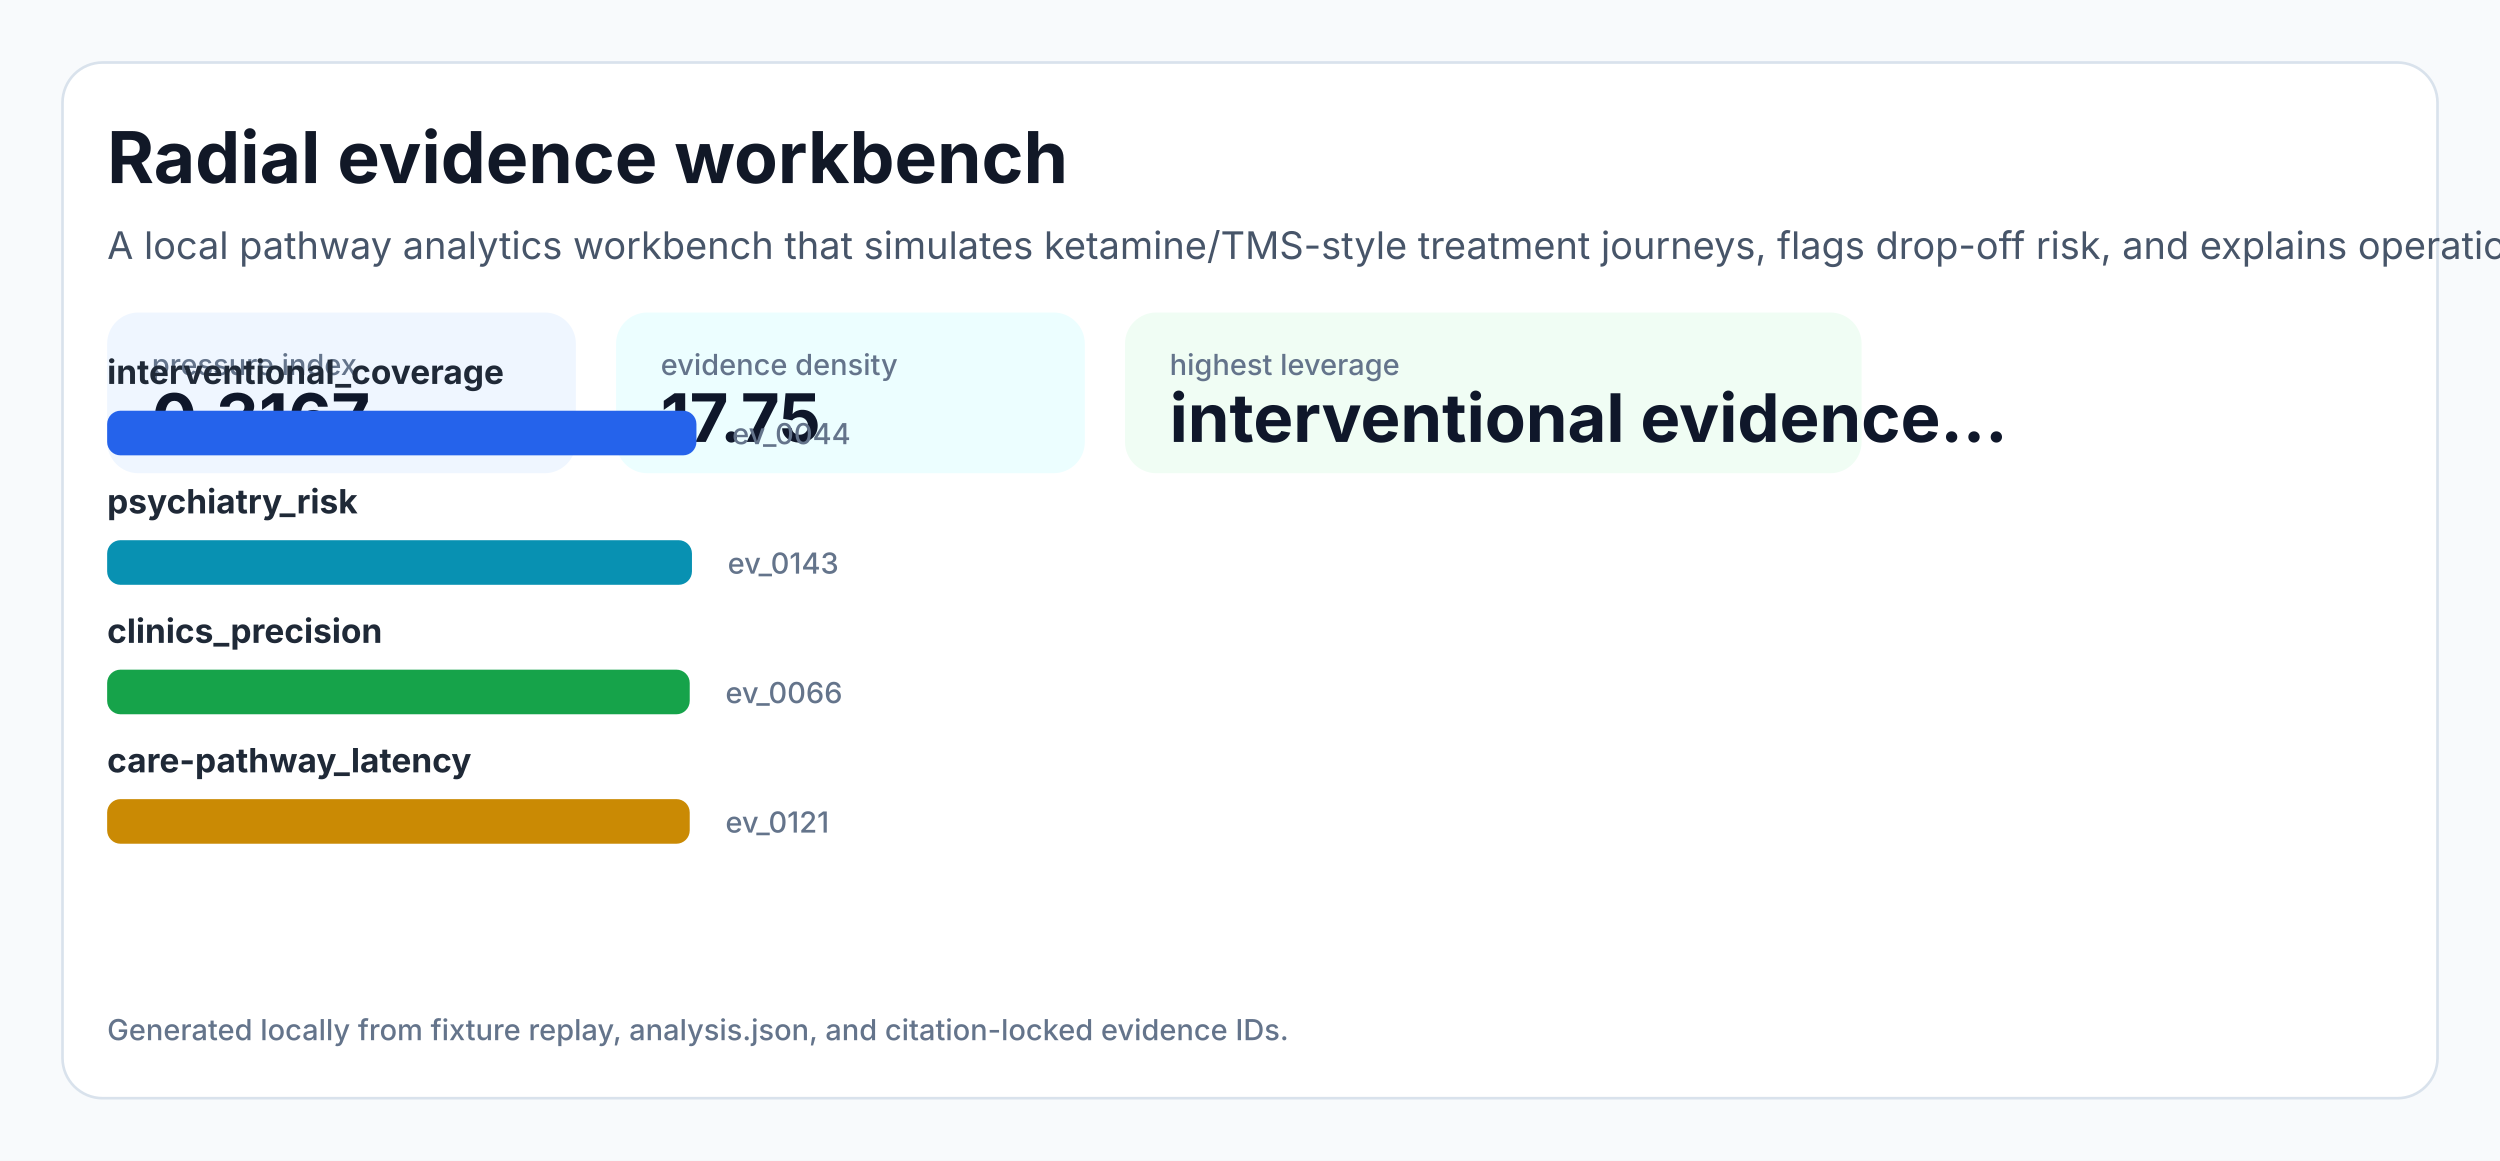
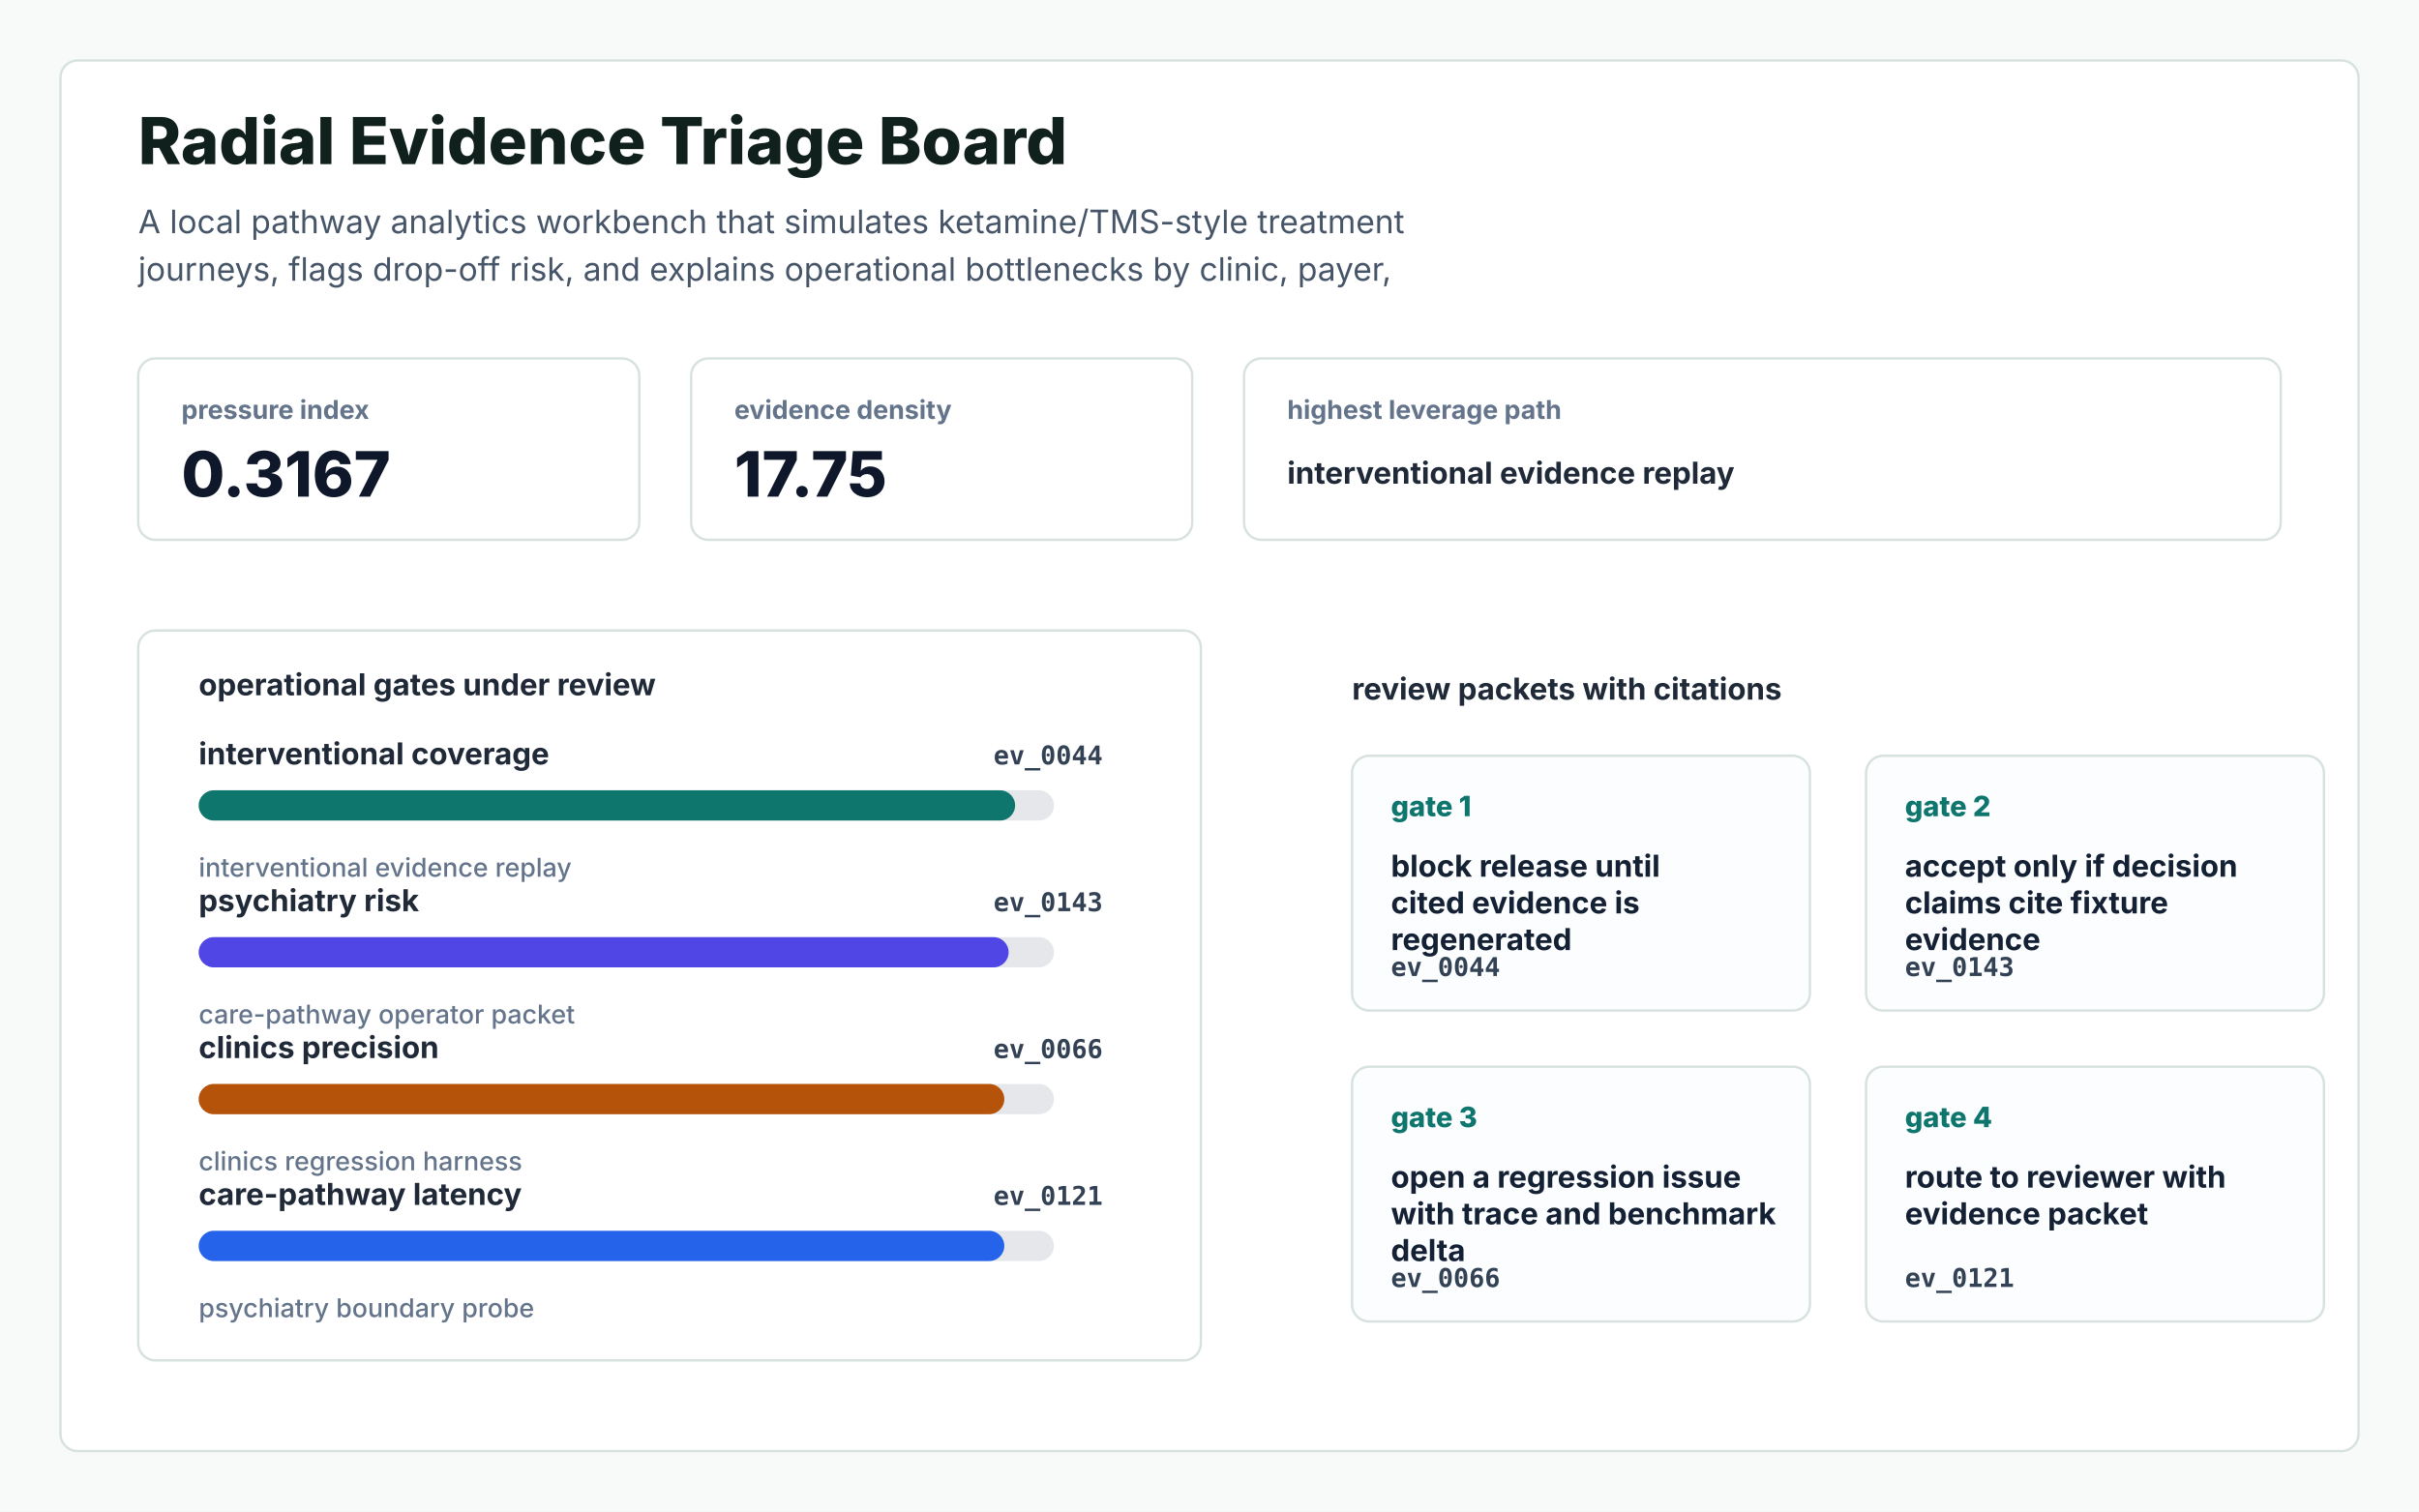
- <svg xmlns="http://www.w3.org/2000/svg" width="1120" height="520" viewBox="0 0 1120 520" role="img" aria-label="Radial project working dashboard preview">
+ <svg xmlns="http://www.w3.org/2000/svg" width="1120" height="700" viewBox="0 0 1120 700" role="img" aria-label="Radial visual evidence dashboard">
  <defs>
    <style>
-       .bg { fill: #f8fafc; }
-       .panel { fill: #ffffff; stroke: #d9e2ec; stroke-width: 1.2; }
-       .title { font: 700 32px -apple-system, BlinkMacSystemFont, "Segoe UI", sans-serif; fill: #111827; }
-       .sub { font: 400 17px -apple-system, BlinkMacSystemFont, "Segoe UI", sans-serif; fill: #475569; }
-       .label { font: 650 15px -apple-system, BlinkMacSystemFont, "Segoe UI", sans-serif; fill: #1f2937; }
-       .small { font: 500 13px -apple-system, BlinkMacSystemFont, "Segoe UI", sans-serif; fill: #64748b; }
-       .metric { font: 750 30px -apple-system, BlinkMacSystemFont, "Segoe UI", sans-serif; fill: #0f172a; }
+       .bg { fill:#f7faf9; }
+       .panel { fill:#ffffff; stroke:#d7e2df; stroke-width:1.1; }
+       .card { fill:#ffffff; stroke:#d7e2df; stroke-width:1.1; }
+       .actioncard { fill:#fbfdff; stroke:#d7e2df; stroke-width:1.1; }
+       .title { font:760 30px -apple-system,BlinkMacSystemFont,"Segoe UI",sans-serif; fill:#10201c; }
+       .sub { font:420 15px -apple-system,BlinkMacSystemFont,"Segoe UI",sans-serif; fill:#475569; }
+       .label { font:700 14px -apple-system,BlinkMacSystemFont,"Segoe UI",sans-serif; fill:#1f2937; }
+       .caption { font:500 12px -apple-system,BlinkMacSystemFont,"Segoe UI",sans-serif; fill:#64748b; }
+       .small { font:650 12px -apple-system,BlinkMacSystemFont,"Segoe UI",sans-serif; fill:#64748b; }
+       .metric { font:780 29px -apple-system,BlinkMacSystemFont,"Segoe UI",sans-serif; fill:#0f172a; }
+       .rank { font:760 13px -apple-system,BlinkMacSystemFont,"Segoe UI",sans-serif; fill:#0f766e; }
+       .cardtext { font:650 14px -apple-system,BlinkMacSystemFont,"Segoe UI",sans-serif; fill:#142033; }
+       .mono { font:700 12px ui-monospace,SFMono-Regular,Menlo,monospace; fill:#334155; }
    </style>
  </defs>
-   <rect class="bg" width="1120" height="520" rx="0" />
-   <rect class="panel" x="28" y="28" width="1064" height="464" rx="18" />
-   <text class="title" x="48" y="82">Radial evidence workbench</text>
-   <text class="sub" x="48" y="116">A local pathway analytics workbench that simulates ketamine/TMS-style treatment journeys, flags drop-off risk, and explains operational bottlenecks by clinic, payer, and care step.</text>
-   <rect x="48" y="140" width="210" height="72" rx="14" fill="#eff6ff" />
-   <text class="small" x="68" y="168">pressure index</text>
-   <text class="metric" x="68" y="198">0.3167</text>
-   <rect x="276" y="140" width="210" height="72" rx="14" fill="#ecfeff" />
-   <text class="small" x="296" y="168">evidence density</text>
-   <text class="metric" x="296" y="198">17.75</text>
-   <rect x="504" y="140" width="330" height="72" rx="14" fill="#f0fdf4" />
-   <text class="small" x="524" y="168">highest leverage</text>
-   <text class="metric" x="524" y="198">interventional evidence...</text>
-   <text x="48" y="172" class="label">interventional_coverage</text>
-   <rect x="48" y="184" width="264" height="20" rx="6" fill="#2563eb" />
-   <text x="328" y="199" class="small">ev_0044</text>
-   <text x="48" y="230" class="label">psychiatry_risk</text>
-   <rect x="48" y="242" width="262" height="20" rx="6" fill="#0891b2" />
-   <text x="326" y="257" class="small">ev_0143</text>
-   <text x="48" y="288" class="label">clinics_precision</text>
-   <rect x="48" y="300" width="261" height="20" rx="6" fill="#16a34a" />
-   <text x="325" y="315" class="small">ev_0066</text>
-   <text x="48" y="346" class="label">care-pathway_latency</text>
-   <rect x="48" y="358" width="261" height="20" rx="6" fill="#ca8a04" />
-   <text x="325" y="373" class="small">ev_0121</text>
-   <text class="small" x="48" y="466">Generated locally from fixture replay, analysis.json, and citation-locked evidence IDs.</text>
+   <rect class="bg" width="1120" height="700" />
+   <rect class="panel" x="28" y="28" width="1064" height="644" rx="8" />
+   <text class="title" x="64" y="76">Radial Evidence Triage Board</text>
+   <text class="sub" x="64" y="108">
+     <tspan x="64" dy="0">A local pathway analytics workbench that simulates ketamine/TMS-style treatment</tspan>
+     <tspan x="64" dy="22">journeys, flags drop-off risk, and explains operational bottlenecks by clinic, payer,</tspan>
+   </text>
+   <rect class="card" x="64" y="166" width="232" height="84" rx="8" />
+   <text class="small" x="84" y="194">pressure index</text>
+   <text class="metric" x="84" y="230">0.3167</text>
+   <rect class="card" x="320" y="166" width="232" height="84" rx="8" />
+   <text class="small" x="340" y="194">evidence density</text>
+   <text class="metric" x="340" y="230">17.75</text>
+   <rect class="card" x="576" y="166" width="480" height="84" rx="8" />
+   <text class="small" x="596" y="194">highest leverage path</text>
+   <text class="label" x="596" y="224">
+     <tspan x="596" dy="0">interventional evidence replay</tspan>
+   </text>
+   <rect class="card" x="64" y="292" width="492" height="338" rx="8" />
+   <text class="label" x="92" y="322">operational gates under review</text>
+   <text x="92" y="354" class="label">interventional coverage</text>
+   <text x="460" y="354" class="mono">ev_0044</text>
+   <rect x="92" y="366" width="396" height="14" rx="7" fill="#e5e7eb" />
+   <rect x="92" y="366" width="378" height="14" rx="7" fill="#0f766e" />
+   <text x="92" y="406" class="caption">interventional evidence replay</text>
+   <text x="92" y="422" class="label">psychiatry risk</text>
+   <text x="460" y="422" class="mono">ev_0143</text>
+   <rect x="92" y="434" width="396" height="14" rx="7" fill="#e5e7eb" />
+   <rect x="92" y="434" width="375" height="14" rx="7" fill="#4f46e5" />
+   <text x="92" y="474" class="caption">care-pathway operator packet</text>
+   <text x="92" y="490" class="label">clinics precision</text>
+   <text x="460" y="490" class="mono">ev_0066</text>
+   <rect x="92" y="502" width="396" height="14" rx="7" fill="#e5e7eb" />
+   <rect x="92" y="502" width="373" height="14" rx="7" fill="#b45309" />
+   <text x="92" y="542" class="caption">clinics regression harness</text>
+   <text x="92" y="558" class="label">care-pathway latency</text>
+   <text x="460" y="558" class="mono">ev_0121</text>
+   <rect x="92" y="570" width="396" height="14" rx="7" fill="#e5e7eb" />
+   <rect x="92" y="570" width="373" height="14" rx="7" fill="#2563eb" />
+   <text x="92" y="610" class="caption">psychiatry boundary probe</text>
+   <text class="label" x="626" y="324">review packets with citations</text>
+   <rect class="actioncard" x="626" y="350" width="212" height="118" rx="8" />
+   <text class="rank" x="644" y="378">gate 1</text>
+   <text class="cardtext" x="644" y="406">
+     <tspan x="644" dy="0">block release until</tspan>
+     <tspan x="644" dy="17">cited evidence is</tspan>
+     <tspan x="644" dy="17">regenerated</tspan>
+   </text>
+   <text class="mono" x="644" y="452">ev_0044</text>
+   <rect class="actioncard" x="864" y="350" width="212" height="118" rx="8" />
+   <text class="rank" x="882" y="378">gate 2</text>
+   <text class="cardtext" x="882" y="406">
+     <tspan x="882" dy="0">accept only if decision</tspan>
+     <tspan x="882" dy="17">claims cite fixture</tspan>
+     <tspan x="882" dy="17">evidence</tspan>
+   </text>
+   <text class="mono" x="882" y="452">ev_0143</text>
+   <rect class="actioncard" x="626" y="494" width="212" height="118" rx="8" />
+   <text class="rank" x="644" y="522">gate 3</text>
+   <text class="cardtext" x="644" y="550">
+     <tspan x="644" dy="0">open a regression issue</tspan>
+     <tspan x="644" dy="17">with trace and benchmark</tspan>
+     <tspan x="644" dy="17">delta</tspan>
+   </text>
+   <text class="mono" x="644" y="596">ev_0066</text>
+   <rect class="actioncard" x="864" y="494" width="212" height="118" rx="8" />
+   <text class="rank" x="882" y="522">gate 4</text>
+   <text class="cardtext" x="882" y="550">
+     <tspan x="882" dy="0">route to reviewer with</tspan>
+     <tspan x="882" dy="17">evidence packet</tspan>
+   </text>
+   <text class="mono" x="882" y="596">ev_0121</text>
</svg>
